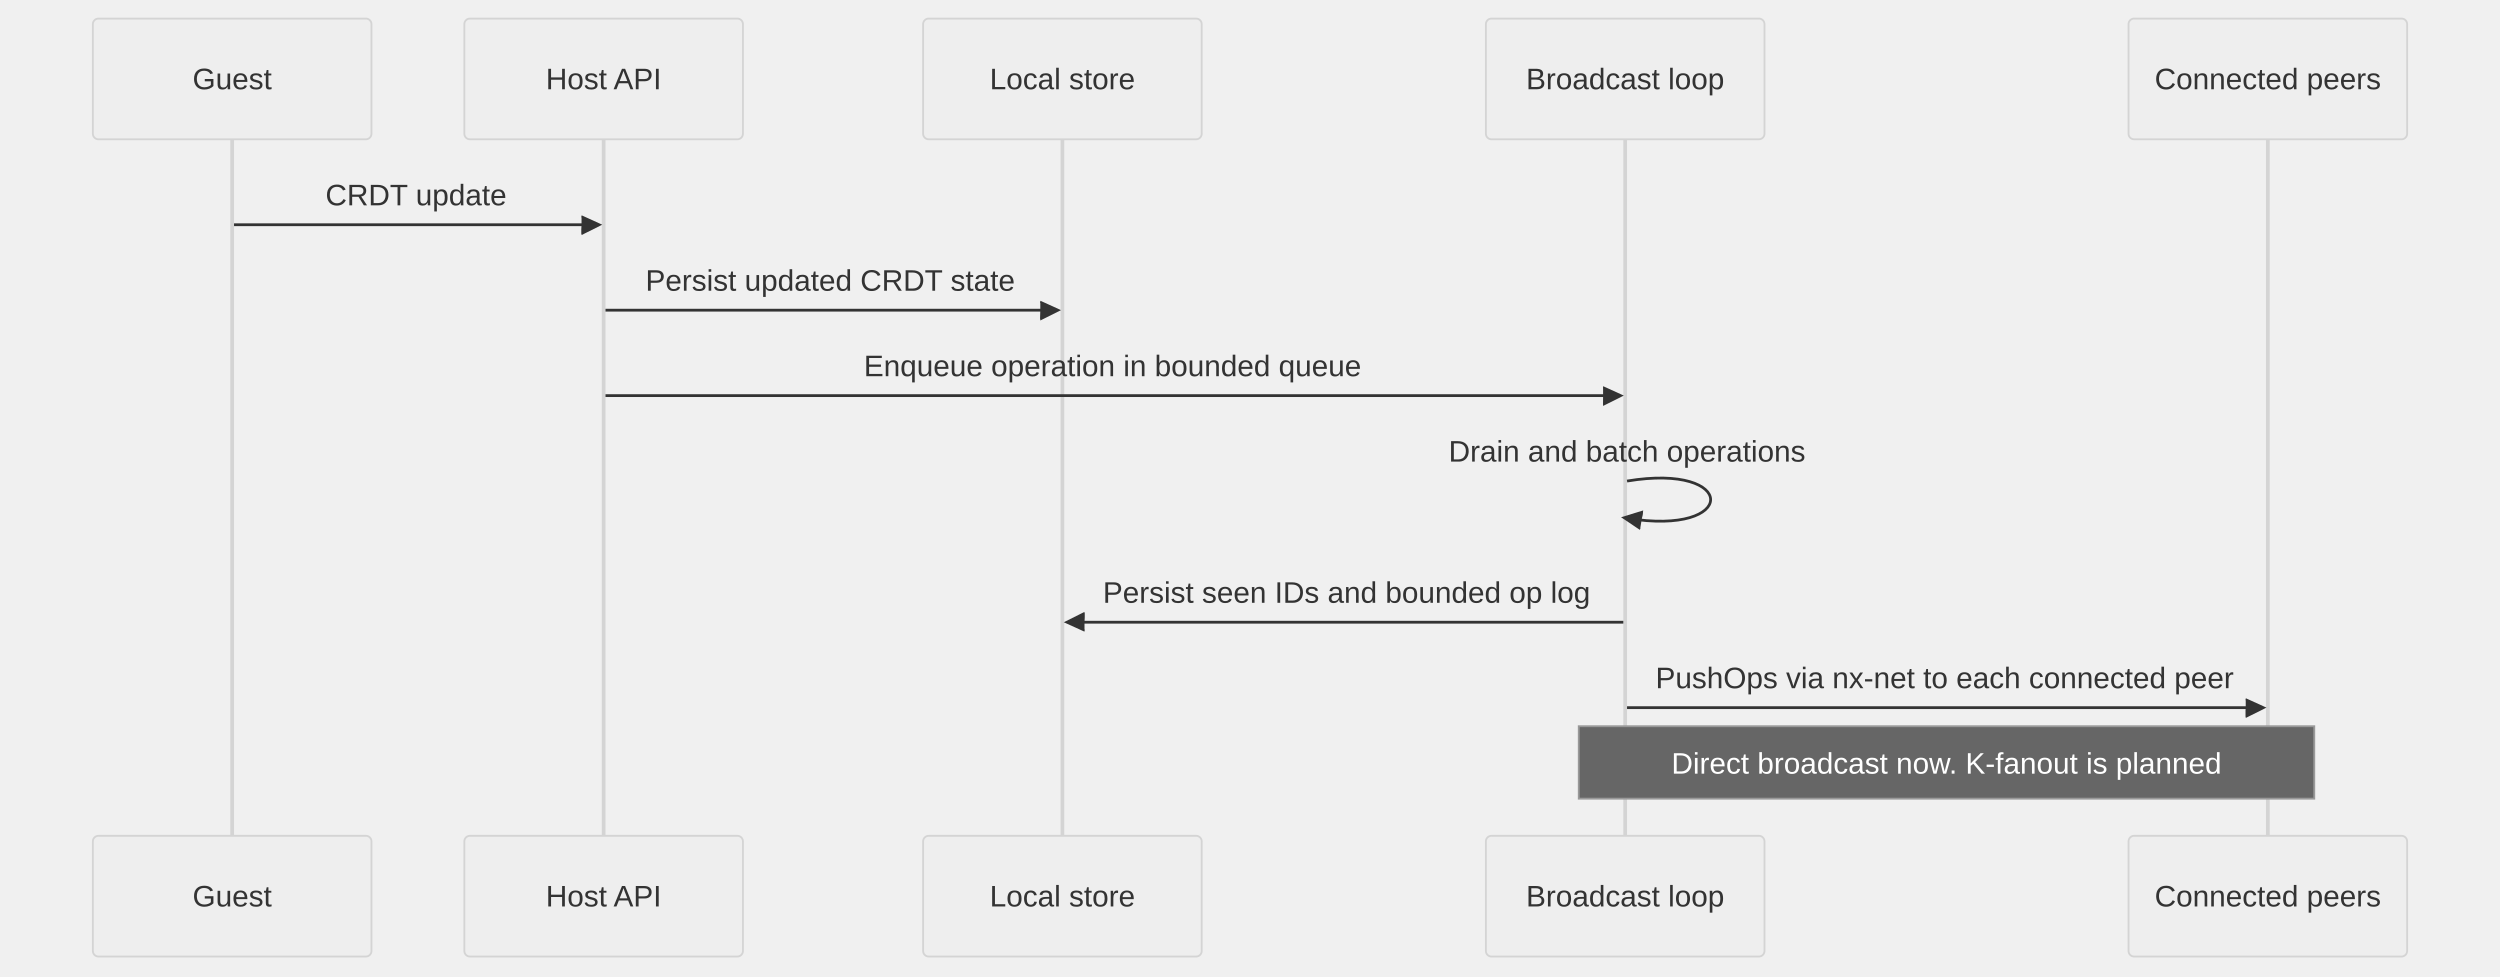
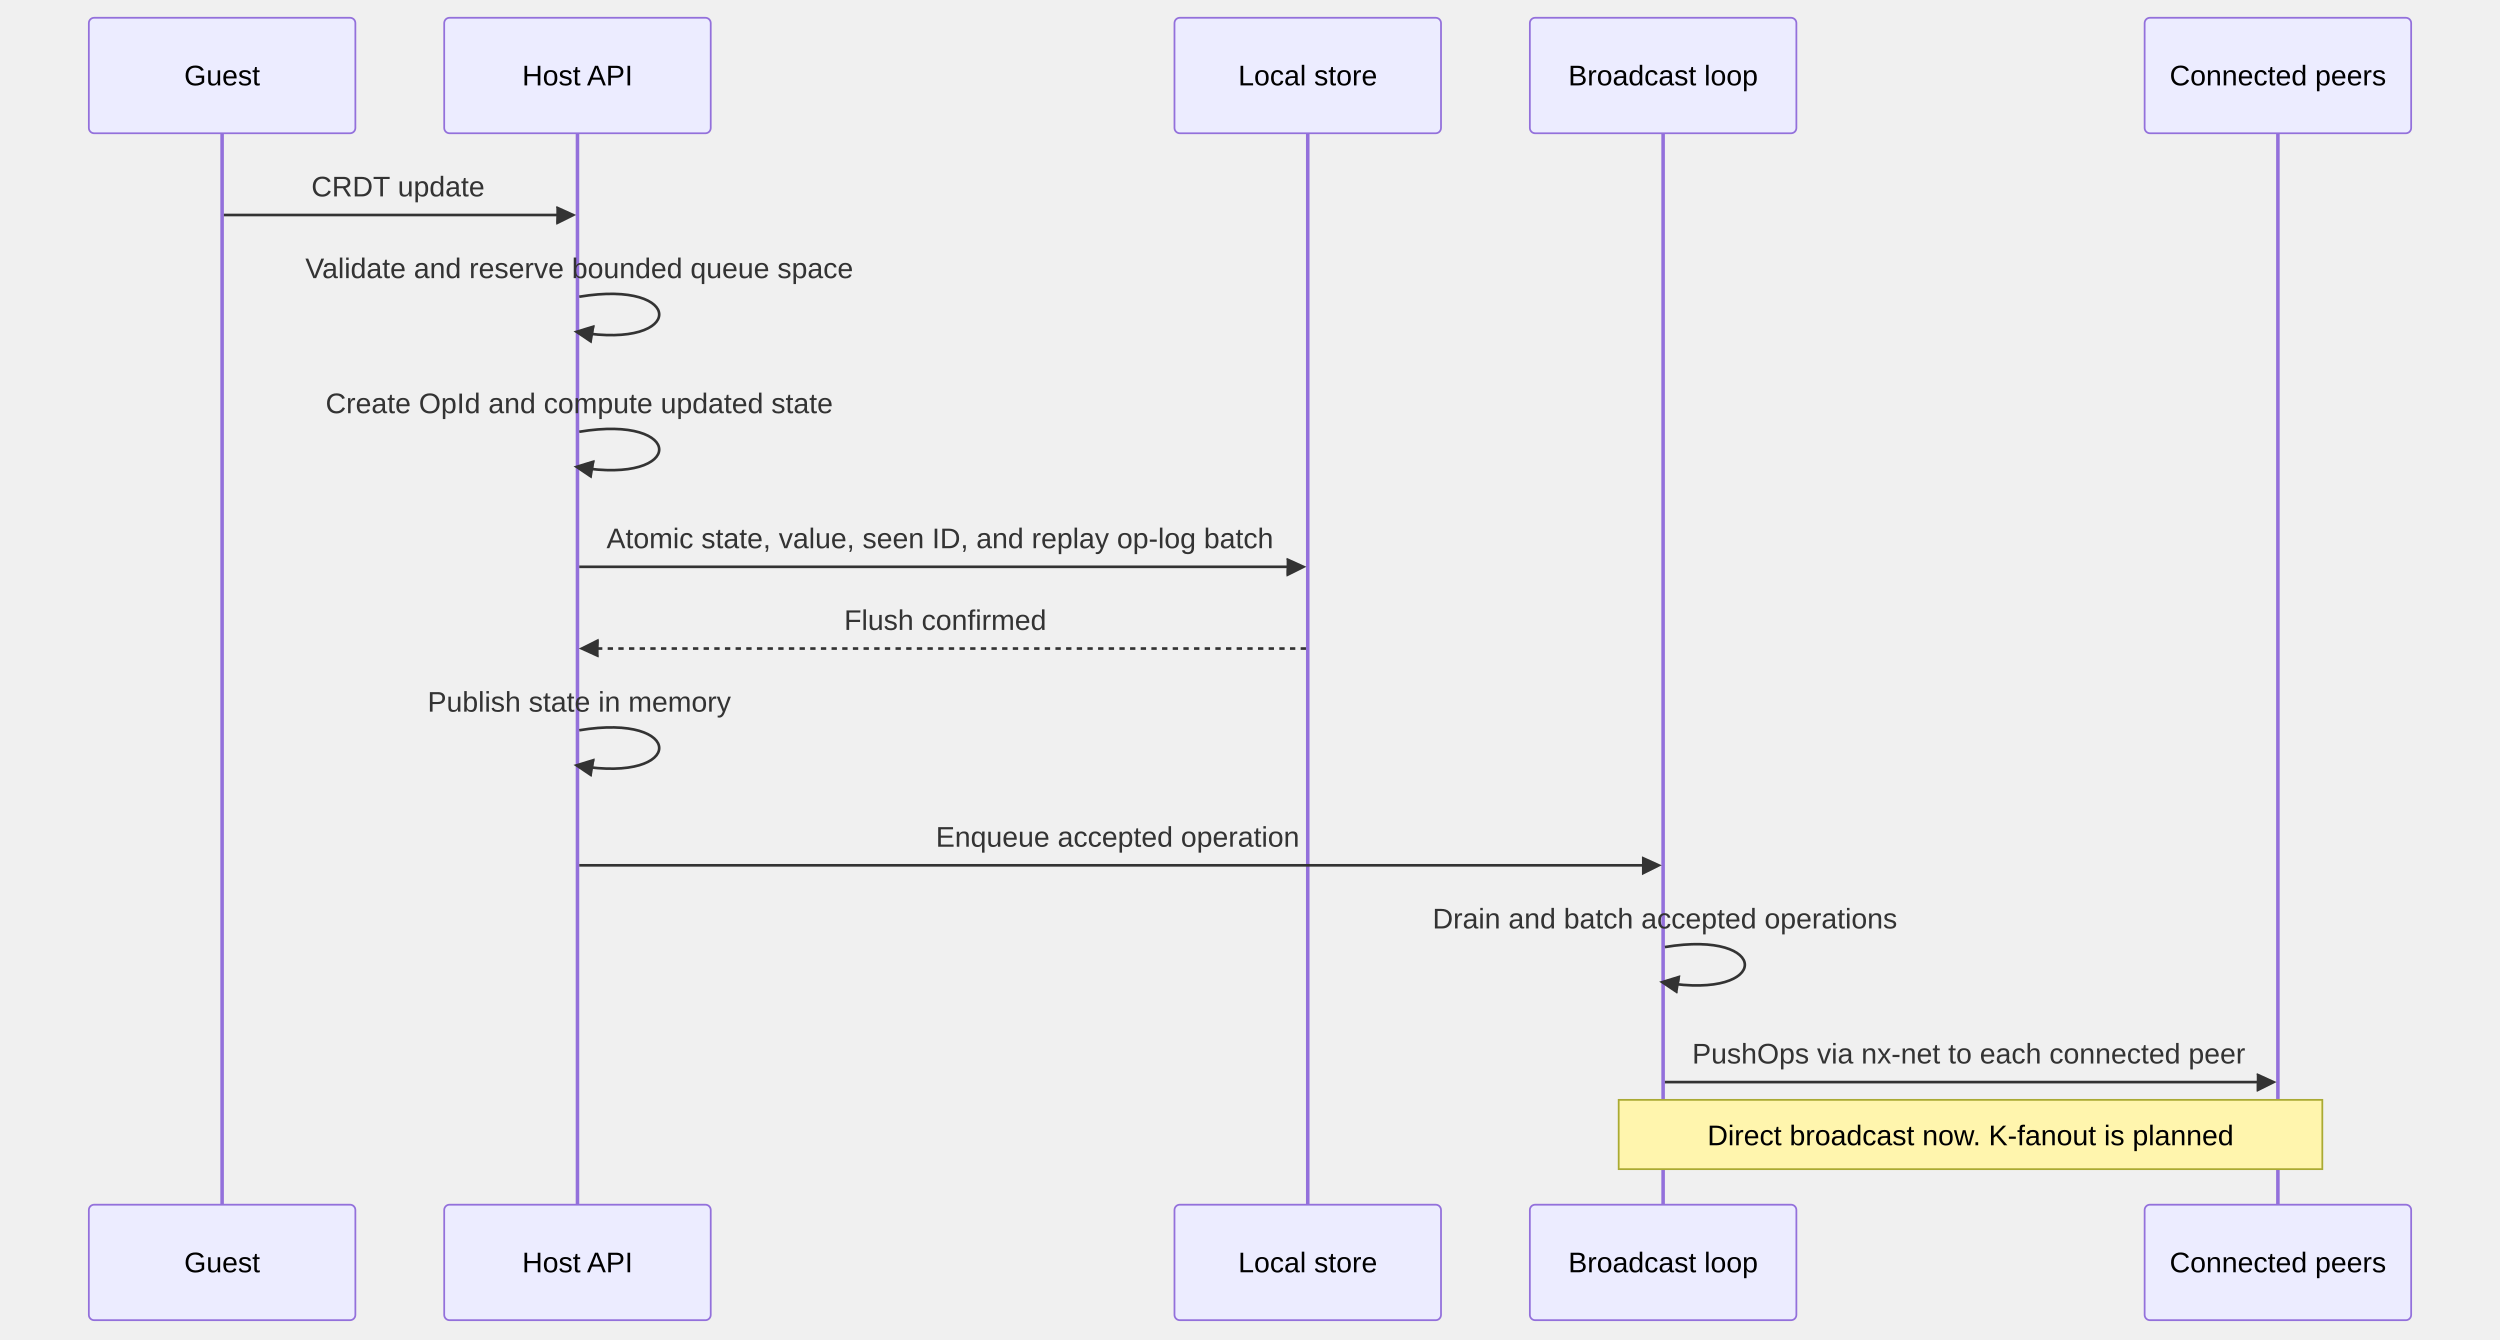
- <svg xmlns="http://www.w3.org/2000/svg" id="my-svg" width="100%" style="max-width: 1346px; background-color: white;" viewBox="-50 -10 1346 526" role="graphics-document document" aria-roledescription="sequence">
+ <svg xmlns="http://www.w3.org/2000/svg" id="my-svg" width="100%" style="max-width: 1407px; background-color: white;" viewBox="-50 -10 1407 754" role="graphics-document document" aria-roledescription="sequence">
  <g>
-     <rect x="1096" y="440" fill="#eaeaea" stroke="#666" width="150" height="65" name="Peers" rx="3" ry="3" class="actor actor-bottom" />
-     <text x="1171" y="472.5" dominant-baseline="central" alignment-baseline="central" class="actor actor-box" style="text-anchor: middle; font-size: 16px; font-weight: 400;">
-       <tspan x="1171" dy="0">Connected peers</tspan>
+     <rect x="1157" y="668" fill="#eaeaea" stroke="#666" width="150" height="65" name="Peers" rx="3" ry="3" class="actor actor-bottom" />
+     <text x="1232" y="700.5" dominant-baseline="central" alignment-baseline="central" class="actor actor-box" style="text-anchor: middle; font-size: 16px; font-weight: 400;">
+       <tspan x="1232" dy="0">Connected peers</tspan>
    </text>
  </g>
  <g>
-     <rect x="750" y="440" fill="#eaeaea" stroke="#666" width="150" height="65" name="Broadcast" rx="3" ry="3" class="actor actor-bottom" />
-     <text x="825" y="472.5" dominant-baseline="central" alignment-baseline="central" class="actor actor-box" style="text-anchor: middle; font-size: 16px; font-weight: 400;">
-       <tspan x="825" dy="0">Broadcast loop</tspan>
+     <rect x="811" y="668" fill="#eaeaea" stroke="#666" width="150" height="65" name="Broadcast" rx="3" ry="3" class="actor actor-bottom" />
+     <text x="886" y="700.5" dominant-baseline="central" alignment-baseline="central" class="actor actor-box" style="text-anchor: middle; font-size: 16px; font-weight: 400;">
+       <tspan x="886" dy="0">Broadcast loop</tspan>
    </text>
  </g>
  <g>
-     <rect x="447" y="440" fill="#eaeaea" stroke="#666" width="150" height="65" name="Store" rx="3" ry="3" class="actor actor-bottom" />
-     <text x="522" y="472.5" dominant-baseline="central" alignment-baseline="central" class="actor actor-box" style="text-anchor: middle; font-size: 16px; font-weight: 400;">
-       <tspan x="522" dy="0">Local store</tspan>
+     <rect x="611" y="668" fill="#eaeaea" stroke="#666" width="150" height="65" name="Store" rx="3" ry="3" class="actor actor-bottom" />
+     <text x="686" y="700.5" dominant-baseline="central" alignment-baseline="central" class="actor actor-box" style="text-anchor: middle; font-size: 16px; font-weight: 400;">
+       <tspan x="686" dy="0">Local store</tspan>
    </text>
  </g>
  <g>
-     <rect x="200" y="440" fill="#eaeaea" stroke="#666" width="150" height="65" name="Host" rx="3" ry="3" class="actor actor-bottom" />
-     <text x="275" y="472.5" dominant-baseline="central" alignment-baseline="central" class="actor actor-box" style="text-anchor: middle; font-size: 16px; font-weight: 400;">
+     <rect x="200" y="668" fill="#eaeaea" stroke="#666" width="150" height="65" name="Host" rx="3" ry="3" class="actor actor-bottom" />
+     <text x="275" y="700.5" dominant-baseline="central" alignment-baseline="central" class="actor actor-box" style="text-anchor: middle; font-size: 16px; font-weight: 400;">
      <tspan x="275" dy="0">Host API</tspan>
    </text>
  </g>
  <g>
-     <rect x="0" y="440" fill="#eaeaea" stroke="#666" width="150" height="65" name="Guest" rx="3" ry="3" class="actor actor-bottom" />
-     <text x="75" y="472.5" dominant-baseline="central" alignment-baseline="central" class="actor actor-box" style="text-anchor: middle; font-size: 16px; font-weight: 400;">
+     <rect x="0" y="668" fill="#eaeaea" stroke="#666" width="150" height="65" name="Guest" rx="3" ry="3" class="actor actor-bottom" />
+     <text x="75" y="700.5" dominant-baseline="central" alignment-baseline="central" class="actor actor-box" style="text-anchor: middle; font-size: 16px; font-weight: 400;">
      <tspan x="75" dy="0">Guest</tspan>
    </text>
  </g>
  <g>
-     <line id="actor4" x1="1171" y1="65" x2="1171" y2="440" class="actor-line 200" stroke-width="0.5px" stroke="#999" name="Peers" data-et="life-line" data-id="Peers" />
+     <line id="actor4" x1="1232" y1="65" x2="1232" y2="668" class="actor-line 200" stroke-width="0.5px" stroke="#999" name="Peers" data-et="life-line" data-id="Peers" />
    <g id="root-4" data-et="participant" data-type="participant" data-id="Peers">
-       <rect x="1096" y="0" fill="#eaeaea" stroke="#666" width="150" height="65" name="Peers" rx="3" ry="3" class="actor actor-top" />
-       <text x="1171" y="32.5" dominant-baseline="central" alignment-baseline="central" class="actor actor-box" style="text-anchor: middle; font-size: 16px; font-weight: 400;">
-         <tspan x="1171" dy="0">Connected peers</tspan>
+       <rect x="1157" y="0" fill="#eaeaea" stroke="#666" width="150" height="65" name="Peers" rx="3" ry="3" class="actor actor-top" />
+       <text x="1232" y="32.5" dominant-baseline="central" alignment-baseline="central" class="actor actor-box" style="text-anchor: middle; font-size: 16px; font-weight: 400;">
+         <tspan x="1232" dy="0">Connected peers</tspan>
      </text>
    </g>
  </g>
  <g>
-     <line id="actor3" x1="825" y1="65" x2="825" y2="440" class="actor-line 200" stroke-width="0.5px" stroke="#999" name="Broadcast" data-et="life-line" data-id="Broadcast" />
+     <line id="actor3" x1="886" y1="65" x2="886" y2="668" class="actor-line 200" stroke-width="0.5px" stroke="#999" name="Broadcast" data-et="life-line" data-id="Broadcast" />
    <g id="root-3" data-et="participant" data-type="participant" data-id="Broadcast">
-       <rect x="750" y="0" fill="#eaeaea" stroke="#666" width="150" height="65" name="Broadcast" rx="3" ry="3" class="actor actor-top" />
-       <text x="825" y="32.5" dominant-baseline="central" alignment-baseline="central" class="actor actor-box" style="text-anchor: middle; font-size: 16px; font-weight: 400;">
-         <tspan x="825" dy="0">Broadcast loop</tspan>
+       <rect x="811" y="0" fill="#eaeaea" stroke="#666" width="150" height="65" name="Broadcast" rx="3" ry="3" class="actor actor-top" />
+       <text x="886" y="32.5" dominant-baseline="central" alignment-baseline="central" class="actor actor-box" style="text-anchor: middle; font-size: 16px; font-weight: 400;">
+         <tspan x="886" dy="0">Broadcast loop</tspan>
      </text>
    </g>
  </g>
  <g>
-     <line id="actor2" x1="522" y1="65" x2="522" y2="440" class="actor-line 200" stroke-width="0.5px" stroke="#999" name="Store" data-et="life-line" data-id="Store" />
+     <line id="actor2" x1="686" y1="65" x2="686" y2="668" class="actor-line 200" stroke-width="0.5px" stroke="#999" name="Store" data-et="life-line" data-id="Store" />
    <g id="root-2" data-et="participant" data-type="participant" data-id="Store">
-       <rect x="447" y="0" fill="#eaeaea" stroke="#666" width="150" height="65" name="Store" rx="3" ry="3" class="actor actor-top" />
-       <text x="522" y="32.5" dominant-baseline="central" alignment-baseline="central" class="actor actor-box" style="text-anchor: middle; font-size: 16px; font-weight: 400;">
-         <tspan x="522" dy="0">Local store</tspan>
+       <rect x="611" y="0" fill="#eaeaea" stroke="#666" width="150" height="65" name="Store" rx="3" ry="3" class="actor actor-top" />
+       <text x="686" y="32.5" dominant-baseline="central" alignment-baseline="central" class="actor actor-box" style="text-anchor: middle; font-size: 16px; font-weight: 400;">
+         <tspan x="686" dy="0">Local store</tspan>
      </text>
    </g>
  </g>
  <g>
-     <line id="actor1" x1="275" y1="65" x2="275" y2="440" class="actor-line 200" stroke-width="0.5px" stroke="#999" name="Host" data-et="life-line" data-id="Host" />
+     <line id="actor1" x1="275" y1="65" x2="275" y2="668" class="actor-line 200" stroke-width="0.5px" stroke="#999" name="Host" data-et="life-line" data-id="Host" />
    <g id="root-1" data-et="participant" data-type="participant" data-id="Host">
      <rect x="200" y="0" fill="#eaeaea" stroke="#666" width="150" height="65" name="Host" rx="3" ry="3" class="actor actor-top" />
      <text x="275" y="32.5" dominant-baseline="central" alignment-baseline="central" class="actor actor-box" style="text-anchor: middle; font-size: 16px; font-weight: 400;">
        <tspan x="275" dy="0">Host API</tspan>
      </text>
    </g>
  </g>
  <g>
-     <line id="actor0" x1="75" y1="65" x2="75" y2="440" class="actor-line 200" stroke-width="0.5px" stroke="#999" name="Guest" data-et="life-line" data-id="Guest" />
+     <line id="actor0" x1="75" y1="65" x2="75" y2="668" class="actor-line 200" stroke-width="0.5px" stroke="#999" name="Guest" data-et="life-line" data-id="Guest" />
    <g id="root-0" data-et="participant" data-type="participant" data-id="Guest">
      <rect x="0" y="0" fill="#eaeaea" stroke="#666" width="150" height="65" name="Guest" rx="3" ry="3" class="actor actor-top" />
      <text x="75" y="32.5" dominant-baseline="central" alignment-baseline="central" class="actor actor-box" style="text-anchor: middle; font-size: 16px; font-weight: 400;">
        <tspan x="75" dy="0">Guest</tspan>
      </text>
    </g>
  </g>
-   <style>#my-svg{font-family:"trebuchet ms",verdana,arial,sans-serif;font-size:16px;fill:#000000;}@keyframes edge-animation-frame{from{stroke-dashoffset:0;}}@keyframes dash{to{stroke-dashoffset:0;}}#my-svg .edge-animation-slow{stroke-dasharray:9,5!important;stroke-dashoffset:900;animation:dash 50s linear infinite;stroke-linecap:round;}#my-svg .edge-animation-fast{stroke-dasharray:9,5!important;stroke-dashoffset:900;animation:dash 20s linear infinite;stroke-linecap:round;}#my-svg .error-icon{fill:#552222;}#my-svg .error-text{fill:#552222;stroke:#552222;}#my-svg .edge-thickness-normal{stroke-width:1px;}#my-svg .edge-thickness-thick{stroke-width:3.5px;}#my-svg .edge-pattern-solid{stroke-dasharray:0;}#my-svg .edge-thickness-invisible{stroke-width:0;fill:none;}#my-svg .edge-pattern-dashed{stroke-dasharray:3;}#my-svg .edge-pattern-dotted{stroke-dasharray:2;}#my-svg .marker{fill:#666;stroke:#666;}#my-svg .marker.cross{stroke:#666;}#my-svg svg{font-family:"trebuchet ms",verdana,arial,sans-serif;font-size:16px;}#my-svg p{margin:0;}#my-svg .actor{stroke:hsl(0, 0%, 83%);fill:#eee;stroke-width:1;}#my-svg rect.actor.outer-path[data-look="neo"]{filter:drop-shadow( 1px 2px 2px rgba(185,185,185,1));}#my-svg rect.note[data-look="neo"]{stroke:#999;fill:#666;filter:drop-shadow( 1px 2px 2px rgba(185,185,185,1));}#my-svg text.actor&gt;tspan{fill:#333;stroke:none;}#my-svg .actor-line{stroke:hsl(0, 0%, 83%);}#my-svg .innerArc{stroke-width:1.5;stroke-dasharray:none;}#my-svg .messageLine0{stroke-width:1.5;stroke-dasharray:none;stroke:#333;}#my-svg .messageLine1{stroke-width:1.5;stroke-dasharray:2,2;stroke:#333;}#my-svg [id$="-arrowhead"] path{fill:#333;stroke:#333;}#my-svg .sequenceNumber{fill:white;}#my-svg [id$="-sequencenumber"]{fill:#333;}#my-svg [id$="-crosshead"] path{fill:#333;stroke:#333;}#my-svg .messageText{fill:#333;stroke:none;}#my-svg .labelBox{stroke:hsl(0, 0%, 83%);fill:#eee;filter:none;}#my-svg .labelText,#my-svg .labelText&gt;tspan{fill:#333;stroke:none;}#my-svg .loopText,#my-svg .loopText&gt;tspan{fill:#333;stroke:none;}#my-svg .sectionTitle,#my-svg .sectionTitle&gt;tspan{fill:#333;stroke:none;}#my-svg .loopLine{stroke-width:2px;stroke-dasharray:2,2;stroke:hsl(0, 0%, 83%);fill:hsl(0, 0%, 83%);}#my-svg .note{stroke:#999;fill:#666;}#my-svg .noteText,#my-svg .noteText&gt;tspan{fill:#fff;stroke:none;font-weight:normal;}#my-svg .activation0{fill:#f4f4f4;stroke:#666;}#my-svg .activation1{fill:#f4f4f4;stroke:#666;}#my-svg .activation2{fill:#f4f4f4;stroke:#666;}#my-svg .actorPopupMenu{position:absolute;}#my-svg .actorPopupMenuPanel{position:absolute;fill:#eee;box-shadow:0px 8px 16px 0px rgba(0,0,0,0.2);filter:drop-shadow(3px 5px 2px rgb(0 0 0 / 0.4));}#my-svg .actor-man circle,#my-svg line{fill:#eee;stroke-width:2px;}#my-svg g rect.rect{filter:drop-shadow( 1px 2px 2px rgba(185,185,185,1));stroke:#999;}#my-svg .node .neo-node{stroke:#999;}#my-svg [data-look="neo"].node rect,#my-svg [data-look="neo"].cluster rect,#my-svg [data-look="neo"].node polygon{stroke:url(#my-svg-gradient);filter:drop-shadow( 1px 2px 2px rgba(185,185,185,1));}#my-svg [data-look="neo"].swimlane.cluster rect{filter:none;}#my-svg [data-look="neo"].node path{stroke:url(#my-svg-gradient);stroke-width:1px;}#my-svg [data-look="neo"].node .outer-path{filter:drop-shadow( 1px 2px 2px rgba(185,185,185,1));}#my-svg [data-look="neo"].node .neo-line path{stroke:#999;filter:none;}#my-svg [data-look="neo"].node circle{stroke:url(#my-svg-gradient);filter:drop-shadow( 1px 2px 2px rgba(185,185,185,1));}#my-svg [data-look="neo"].node circle .state-start{fill:#000000;}#my-svg [data-look="neo"].icon-shape .icon{fill:url(#my-svg-gradient);filter:drop-shadow( 1px 2px 2px rgba(185,185,185,1));}#my-svg [data-look="neo"].icon-shape .icon-neo path{stroke:url(#my-svg-gradient);filter:drop-shadow( 1px 2px 2px rgba(185,185,185,1));}#my-svg :root{--mermaid-font-family:"trebuchet ms",verdana,arial,sans-serif;}</style>
+   <style>#my-svg{font-family:"trebuchet ms",verdana,arial,sans-serif;font-size:16px;fill:#333;}@keyframes edge-animation-frame{from{stroke-dashoffset:0;}}@keyframes dash{to{stroke-dashoffset:0;}}#my-svg .edge-animation-slow{stroke-dasharray:9,5!important;stroke-dashoffset:900;animation:dash 50s linear infinite;stroke-linecap:round;}#my-svg .edge-animation-fast{stroke-dasharray:9,5!important;stroke-dashoffset:900;animation:dash 20s linear infinite;stroke-linecap:round;}#my-svg .error-icon{fill:#552222;}#my-svg .error-text{fill:#552222;stroke:#552222;}#my-svg .edge-thickness-normal{stroke-width:1px;}#my-svg .edge-thickness-thick{stroke-width:3.5px;}#my-svg .edge-pattern-solid{stroke-dasharray:0;}#my-svg .edge-thickness-invisible{stroke-width:0;fill:none;}#my-svg .edge-pattern-dashed{stroke-dasharray:3;}#my-svg .edge-pattern-dotted{stroke-dasharray:2;}#my-svg .marker{fill:#333333;stroke:#333333;}#my-svg .marker.cross{stroke:#333333;}#my-svg svg{font-family:"trebuchet ms",verdana,arial,sans-serif;font-size:16px;}#my-svg p{margin:0;}#my-svg .actor{stroke:#9370DB;fill:#ECECFF;stroke-width:1;}#my-svg rect.actor.outer-path[data-look="neo"]{filter:drop-shadow(1px 2px 2px rgba(185, 185, 185, 1));}#my-svg rect.note[data-look="neo"]{stroke:#aaaa33;fill:#fff5ad;filter:drop-shadow(1px 2px 2px rgba(185, 185, 185, 1));}#my-svg text.actor&gt;tspan{fill:black;stroke:none;}#my-svg .actor-line{stroke:#9370DB;}#my-svg .innerArc{stroke-width:1.5;stroke-dasharray:none;}#my-svg .messageLine0{stroke-width:1.5;stroke-dasharray:none;stroke:#333;}#my-svg .messageLine1{stroke-width:1.5;stroke-dasharray:2,2;stroke:#333;}#my-svg [id$="-arrowhead"] path{fill:#333;stroke:#333;}#my-svg .sequenceNumber{fill:white;}#my-svg [id$="-sequencenumber"]{fill:#333;}#my-svg [id$="-crosshead"] path{fill:#333;stroke:#333;}#my-svg .messageText{fill:#333;stroke:none;}#my-svg .labelBox{stroke:#9370DB;fill:#ECECFF;filter:none;}#my-svg .labelText,#my-svg .labelText&gt;tspan{fill:black;stroke:none;}#my-svg .loopText,#my-svg .loopText&gt;tspan{fill:black;stroke:none;}#my-svg .sectionTitle,#my-svg .sectionTitle&gt;tspan{fill:black;stroke:none;}#my-svg .loopLine{stroke-width:2px;stroke-dasharray:2,2;stroke:#9370DB;fill:#9370DB;}#my-svg .note{stroke:#aaaa33;fill:#fff5ad;}#my-svg .noteText,#my-svg .noteText&gt;tspan{fill:black;stroke:none;font-weight:normal;}#my-svg .activation0{fill:#f4f4f4;stroke:#666;}#my-svg .activation1{fill:#f4f4f4;stroke:#666;}#my-svg .activation2{fill:#f4f4f4;stroke:#666;}#my-svg .actorPopupMenu{position:absolute;}#my-svg .actorPopupMenuPanel{position:absolute;fill:#ECECFF;box-shadow:0px 8px 16px 0px rgba(0,0,0,0.2);filter:drop-shadow(3px 5px 2px rgb(0 0 0 / 0.4));}#my-svg .actor-man circle,#my-svg line{fill:#ECECFF;stroke-width:2px;}#my-svg g rect.rect{filter:drop-shadow(1px 2px 2px rgba(185, 185, 185, 1));stroke:#9370DB;}#my-svg .node .neo-node{stroke:#9370DB;}#my-svg [data-look="neo"].node rect,#my-svg [data-look="neo"].cluster rect,#my-svg [data-look="neo"].node polygon{stroke:#9370DB;filter:drop-shadow(1px 2px 2px rgba(185, 185, 185, 1));}#my-svg [data-look="neo"].swimlane.cluster rect{filter:none;}#my-svg [data-look="neo"].node path{stroke:#9370DB;stroke-width:1px;}#my-svg [data-look="neo"].node .outer-path{filter:drop-shadow(1px 2px 2px rgba(185, 185, 185, 1));}#my-svg [data-look="neo"].node .neo-line path{stroke:#9370DB;filter:none;}#my-svg [data-look="neo"].node circle{stroke:#9370DB;filter:drop-shadow(1px 2px 2px rgba(185, 185, 185, 1));}#my-svg [data-look="neo"].node circle .state-start{fill:#000000;}#my-svg [data-look="neo"].icon-shape .icon{fill:#9370DB;filter:drop-shadow(1px 2px 2px rgba(185, 185, 185, 1));}#my-svg [data-look="neo"].icon-shape .icon-neo path{stroke:#9370DB;filter:drop-shadow(1px 2px 2px rgba(185, 185, 185, 1));}#my-svg :root{--mermaid-font-family:"trebuchet ms",verdana,arial,sans-serif;}</style>
  <g />
  <defs>
    <symbol id="my-svg-computer" width="24" height="24">
      <path transform="scale(.5)" d="M2 2v13h20v-13h-20zm18 11h-16v-9h16v9zm-10.228 6l.466-1h3.524l.467 1h-4.457zm14.228 3h-24l2-6h2.104l-1.33 4h18.45l-1.297-4h2.073l2 6zm-5-10h-14v-7h14v7z" />
    </symbol>
  </defs>
  <defs>
    <symbol id="my-svg-database" fill-rule="evenodd" clip-rule="evenodd">
      <path transform="scale(.5)" d="M12.258.001l.256.004.255.005.253.008.251.01.249.012.247.015.246.016.242.019.241.02.239.023.236.024.233.027.231.028.229.031.225.032.223.034.22.036.217.038.214.04.211.041.208.043.205.045.201.046.198.048.194.05.191.051.187.053.183.054.18.056.175.057.172.059.168.06.163.061.16.063.155.064.15.066.074.033.073.033.071.034.07.034.069.035.068.035.067.035.066.035.064.036.064.036.062.036.06.036.06.037.058.037.058.037.055.038.055.038.053.038.052.038.051.039.05.039.048.039.047.039.045.04.044.04.043.04.041.04.04.041.039.041.037.041.036.041.034.041.033.042.032.042.03.042.029.042.027.042.026.043.024.043.023.043.021.043.02.043.018.044.017.043.015.044.013.044.012.044.011.045.009.044.007.045.006.045.004.045.002.045.001.045v17l-.001.045-.002.045-.004.045-.006.045-.007.045-.009.044-.011.045-.012.044-.013.044-.015.044-.017.043-.018.044-.02.043-.021.043-.023.043-.024.043-.026.043-.027.042-.029.042-.03.042-.032.042-.033.042-.034.041-.036.041-.037.041-.039.041-.04.041-.041.04-.043.04-.044.04-.045.04-.047.039-.048.039-.05.039-.051.039-.052.038-.053.038-.055.038-.055.038-.058.037-.058.037-.06.037-.06.036-.062.036-.064.036-.064.036-.066.035-.067.035-.068.035-.069.035-.07.034-.071.034-.073.033-.074.033-.15.066-.155.064-.16.063-.163.061-.168.06-.172.059-.175.057-.18.056-.183.054-.187.053-.191.051-.194.05-.198.048-.201.046-.205.045-.208.043-.211.041-.214.04-.217.038-.22.036-.223.034-.225.032-.229.031-.231.028-.233.027-.236.024-.239.023-.241.02-.242.019-.246.016-.247.015-.249.012-.251.01-.253.008-.255.005-.256.004-.258.001-.258-.001-.256-.004-.255-.005-.253-.008-.251-.01-.249-.012-.247-.015-.245-.016-.243-.019-.241-.02-.238-.023-.236-.024-.234-.027-.231-.028-.228-.031-.226-.032-.223-.034-.22-.036-.217-.038-.214-.04-.211-.041-.208-.043-.204-.045-.201-.046-.198-.048-.195-.05-.19-.051-.187-.053-.184-.054-.179-.056-.176-.057-.172-.059-.167-.06-.164-.061-.159-.063-.155-.064-.151-.066-.074-.033-.072-.033-.072-.034-.07-.034-.069-.035-.068-.035-.067-.035-.066-.035-.064-.036-.063-.036-.062-.036-.061-.036-.06-.037-.058-.037-.057-.037-.056-.038-.055-.038-.053-.038-.052-.038-.051-.039-.049-.039-.049-.039-.046-.039-.046-.04-.044-.04-.043-.04-.041-.04-.04-.041-.039-.041-.037-.041-.036-.041-.034-.041-.033-.042-.032-.042-.03-.042-.029-.042-.027-.042-.026-.043-.024-.043-.023-.043-.021-.043-.02-.043-.018-.044-.017-.043-.015-.044-.013-.044-.012-.044-.011-.045-.009-.044-.007-.045-.006-.045-.004-.045-.002-.045-.001-.045v-17l.001-.045.002-.045.004-.045.006-.045.007-.045.009-.044.011-.045.012-.044.013-.044.015-.044.017-.043.018-.044.02-.043.021-.043.023-.043.024-.043.026-.043.027-.042.029-.042.03-.042.032-.042.033-.042.034-.041.036-.041.037-.041.039-.041.04-.041.041-.04.043-.04.044-.04.046-.04.046-.039.049-.039.049-.039.051-.039.052-.038.053-.038.055-.038.056-.038.057-.037.058-.037.06-.037.061-.036.062-.036.063-.036.064-.036.066-.035.067-.035.068-.035.069-.035.07-.034.072-.034.072-.033.074-.033.151-.066.155-.064.159-.063.164-.061.167-.06.172-.059.176-.057.179-.056.184-.054.187-.053.19-.051.195-.05.198-.048.201-.046.204-.045.208-.043.211-.041.214-.04.217-.038.22-.036.223-.034.226-.032.228-.031.231-.028.234-.027.236-.024.238-.023.241-.02.243-.019.245-.016.247-.015.249-.012.251-.01.253-.008.255-.005.256-.004.258-.001.258.001zm-9.258 20.499v.01l.001.021.003.021.004.022.005.021.006.022.007.022.009.023.01.022.011.023.012.023.013.023.015.023.016.024.017.023.018.024.019.024.021.024.022.025.023.024.024.025.052.049.056.05.061.051.066.051.07.051.075.051.079.052.084.052.088.052.092.052.097.052.102.051.105.052.11.052.114.051.119.051.123.051.127.05.131.05.135.05.139.048.144.049.147.047.152.047.155.047.16.045.163.045.167.043.171.043.176.041.178.041.183.039.187.039.19.037.194.035.197.035.202.033.204.031.209.03.212.029.216.027.219.025.222.024.226.021.23.02.233.018.236.016.24.015.243.012.246.01.249.008.253.005.256.004.259.001.26-.001.257-.004.254-.005.25-.008.247-.011.244-.012.241-.014.237-.016.233-.018.231-.021.226-.021.224-.024.22-.026.216-.027.212-.028.21-.031.205-.031.202-.034.198-.034.194-.036.191-.037.187-.039.183-.04.179-.04.175-.042.172-.043.168-.044.163-.045.16-.046.155-.046.152-.047.148-.048.143-.049.139-.049.136-.05.131-.05.126-.05.123-.051.118-.052.114-.051.11-.052.106-.052.101-.052.096-.052.092-.052.088-.053.083-.051.079-.052.074-.052.07-.051.065-.051.06-.051.056-.05.051-.05.023-.024.023-.025.021-.024.02-.024.019-.024.018-.024.017-.024.015-.023.014-.024.013-.023.012-.023.01-.023.01-.022.008-.022.006-.022.006-.022.004-.022.004-.021.001-.021.001-.021v-4.127l-.077.055-.08.053-.083.054-.085.053-.087.052-.09.052-.093.051-.095.05-.097.05-.1.049-.102.049-.105.048-.106.047-.109.047-.111.046-.114.045-.115.045-.118.044-.12.043-.122.042-.124.042-.126.041-.128.04-.13.04-.132.038-.134.038-.135.037-.138.037-.139.035-.142.035-.143.034-.144.033-.147.032-.148.031-.15.03-.151.03-.153.029-.154.027-.156.027-.158.026-.159.025-.161.024-.162.023-.163.022-.165.021-.166.02-.167.019-.169.018-.169.017-.171.016-.173.015-.173.014-.175.013-.175.012-.177.011-.178.01-.179.008-.179.008-.181.006-.182.005-.182.004-.184.003-.184.002h-.37l-.184-.002-.184-.003-.182-.004-.182-.005-.181-.006-.179-.008-.179-.008-.178-.01-.176-.011-.176-.012-.175-.013-.173-.014-.172-.015-.171-.016-.17-.017-.169-.018-.167-.019-.166-.02-.165-.021-.163-.022-.162-.023-.161-.024-.159-.025-.157-.026-.156-.027-.155-.027-.153-.029-.151-.03-.15-.03-.148-.031-.146-.032-.145-.033-.143-.034-.141-.035-.14-.035-.137-.037-.136-.037-.134-.038-.132-.038-.13-.04-.128-.04-.126-.041-.124-.042-.122-.042-.12-.044-.117-.043-.116-.045-.113-.045-.112-.046-.109-.047-.106-.047-.105-.048-.102-.049-.1-.049-.097-.05-.095-.05-.093-.052-.09-.051-.087-.052-.085-.053-.083-.054-.08-.054-.077-.054v4.127zm0-5.654v.011l.001.021.003.021.004.021.005.022.006.022.007.022.009.022.01.022.011.023.012.023.013.023.015.024.016.023.017.024.018.024.019.024.021.024.022.024.023.025.024.024.052.05.056.05.061.05.066.051.07.051.075.052.079.051.084.052.088.052.092.052.097.052.102.052.105.052.11.051.114.051.119.052.123.05.127.051.131.05.135.049.139.049.144.048.147.048.152.047.155.046.16.045.163.045.167.044.171.042.176.042.178.04.183.04.187.038.19.037.194.036.197.034.202.033.204.032.209.03.212.028.216.027.219.025.222.024.226.022.23.02.233.018.236.016.24.014.243.012.246.01.249.008.253.006.256.003.259.001.26-.001.257-.003.254-.006.25-.008.247-.01.244-.012.241-.015.237-.016.233-.018.231-.02.226-.022.224-.024.22-.025.216-.027.212-.029.21-.03.205-.032.202-.033.198-.035.194-.036.191-.037.187-.039.183-.039.179-.041.175-.042.172-.043.168-.044.163-.045.16-.045.155-.047.152-.047.148-.048.143-.048.139-.05.136-.049.131-.05.126-.051.123-.051.118-.051.114-.052.11-.052.106-.052.101-.052.096-.052.092-.052.088-.052.083-.052.079-.052.074-.051.07-.052.065-.051.06-.05.056-.051.051-.049.023-.025.023-.024.021-.025.02-.024.019-.024.018-.024.017-.024.015-.023.014-.023.013-.024.012-.022.01-.023.01-.023.008-.022.006-.022.006-.022.004-.021.004-.022.001-.021.001-.021v-4.139l-.077.054-.08.054-.083.054-.085.052-.087.053-.09.051-.093.051-.095.051-.097.05-.1.049-.102.049-.105.048-.106.047-.109.047-.111.046-.114.045-.115.044-.118.044-.12.044-.122.042-.124.042-.126.041-.128.04-.13.039-.132.039-.134.038-.135.037-.138.036-.139.036-.142.035-.143.033-.144.033-.147.033-.148.031-.15.03-.151.03-.153.028-.154.028-.156.027-.158.026-.159.025-.161.024-.162.023-.163.022-.165.021-.166.02-.167.019-.169.018-.169.017-.171.016-.173.015-.173.014-.175.013-.175.012-.177.011-.178.009-.179.009-.179.007-.181.007-.182.005-.182.004-.184.003-.184.002h-.37l-.184-.002-.184-.003-.182-.004-.182-.005-.181-.007-.179-.007-.179-.009-.178-.009-.176-.011-.176-.012-.175-.013-.173-.014-.172-.015-.171-.016-.17-.017-.169-.018-.167-.019-.166-.02-.165-.021-.163-.022-.162-.023-.161-.024-.159-.025-.157-.026-.156-.027-.155-.028-.153-.028-.151-.03-.15-.03-.148-.031-.146-.033-.145-.033-.143-.033-.141-.035-.14-.036-.137-.036-.136-.037-.134-.038-.132-.039-.13-.039-.128-.04-.126-.041-.124-.042-.122-.043-.12-.043-.117-.044-.116-.044-.113-.046-.112-.046-.109-.046-.106-.047-.105-.048-.102-.049-.1-.049-.097-.05-.095-.051-.093-.051-.09-.051-.087-.053-.085-.052-.083-.054-.08-.054-.077-.054v4.139zm0-5.666v.011l.001.02.003.022.004.021.005.022.006.021.007.022.009.023.01.022.011.023.012.023.013.023.015.023.016.024.017.024.018.023.019.024.021.025.022.024.023.024.024.025.052.05.056.05.061.05.066.051.07.051.075.052.079.051.084.052.088.052.092.052.097.052.102.052.105.051.11.052.114.051.119.051.123.051.127.05.131.05.135.05.139.049.144.048.147.048.152.047.155.046.16.045.163.045.167.043.171.043.176.042.178.04.183.04.187.038.19.037.194.036.197.034.202.033.204.032.209.03.212.028.216.027.219.025.222.024.226.021.23.02.233.018.236.017.24.014.243.012.246.01.249.008.253.006.256.003.259.001.26-.001.257-.003.254-.006.25-.008.247-.01.244-.013.241-.014.237-.016.233-.018.231-.02.226-.022.224-.024.22-.025.216-.027.212-.029.21-.03.205-.032.202-.033.198-.035.194-.036.191-.037.187-.039.183-.039.179-.041.175-.042.172-.043.168-.044.163-.045.16-.045.155-.047.152-.047.148-.048.143-.049.139-.049.136-.049.131-.051.126-.05.123-.051.118-.052.114-.051.11-.052.106-.052.101-.052.096-.052.092-.052.088-.052.083-.052.079-.052.074-.052.07-.051.065-.051.06-.051.056-.05.051-.049.023-.025.023-.025.021-.024.02-.024.019-.024.018-.024.017-.024.015-.023.014-.024.013-.023.012-.023.01-.022.01-.023.008-.022.006-.022.006-.022.004-.022.004-.021.001-.021.001-.021v-4.153l-.077.054-.08.054-.083.053-.085.053-.087.053-.09.051-.093.051-.095.051-.097.05-.1.049-.102.048-.105.048-.106.048-.109.046-.111.046-.114.046-.115.044-.118.044-.12.043-.122.043-.124.042-.126.041-.128.04-.13.039-.132.039-.134.038-.135.037-.138.036-.139.036-.142.034-.143.034-.144.033-.147.032-.148.032-.15.03-.151.03-.153.028-.154.028-.156.027-.158.026-.159.024-.161.024-.162.023-.163.023-.165.021-.166.02-.167.019-.169.018-.169.017-.171.016-.173.015-.173.014-.175.013-.175.012-.177.01-.178.01-.179.009-.179.007-.181.006-.182.006-.182.004-.184.003-.184.001-.185.001-.185-.001-.184-.001-.184-.003-.182-.004-.182-.006-.181-.006-.179-.007-.179-.009-.178-.01-.176-.01-.176-.012-.175-.013-.173-.014-.172-.015-.171-.016-.17-.017-.169-.018-.167-.019-.166-.02-.165-.021-.163-.023-.162-.023-.161-.024-.159-.024-.157-.026-.156-.027-.155-.028-.153-.028-.151-.03-.15-.03-.148-.032-.146-.032-.145-.033-.143-.034-.141-.034-.14-.036-.137-.036-.136-.037-.134-.038-.132-.039-.13-.039-.128-.041-.126-.041-.124-.041-.122-.043-.12-.043-.117-.044-.116-.044-.113-.046-.112-.046-.109-.046-.106-.048-.105-.048-.102-.048-.1-.05-.097-.049-.095-.051-.093-.051-.09-.052-.087-.052-.085-.053-.083-.053-.08-.054-.077-.054v4.153zm8.74-8.179l-.257.004-.254.005-.25.008-.247.011-.244.012-.241.014-.237.016-.233.018-.231.021-.226.022-.224.023-.22.026-.216.027-.212.028-.21.031-.205.032-.202.033-.198.034-.194.036-.191.038-.187.038-.183.04-.179.041-.175.042-.172.043-.168.043-.163.045-.16.046-.155.046-.152.048-.148.048-.143.048-.139.049-.136.05-.131.05-.126.051-.123.051-.118.051-.114.052-.11.052-.106.052-.101.052-.096.052-.092.052-.088.052-.083.052-.079.052-.074.051-.07.052-.065.051-.06.05-.056.05-.051.05-.023.025-.023.024-.021.024-.02.025-.019.024-.018.024-.017.023-.015.024-.014.023-.013.023-.012.023-.01.023-.01.022-.008.022-.006.023-.006.021-.004.022-.004.021-.001.021-.001.021.001.021.001.021.004.021.004.022.006.021.006.023.008.022.01.022.01.023.012.023.013.023.014.023.015.024.017.023.018.024.019.024.02.025.021.024.023.024.023.025.051.05.056.05.06.05.065.051.07.052.074.051.079.052.083.052.088.052.092.052.096.052.101.052.106.052.11.052.114.052.118.051.123.051.126.051.131.05.136.05.139.049.143.048.148.048.152.048.155.046.16.046.163.045.168.043.172.043.175.042.179.041.183.04.187.038.191.038.194.036.198.034.202.033.205.032.21.031.212.028.216.027.22.026.224.023.226.022.231.021.233.018.237.016.241.014.244.012.247.011.25.008.254.005.257.004.26.001.26-.001.257-.004.254-.005.25-.008.247-.011.244-.012.241-.014.237-.016.233-.018.231-.021.226-.022.224-.023.22-.026.216-.027.212-.028.21-.031.205-.032.202-.033.198-.034.194-.036.191-.038.187-.038.183-.04.179-.041.175-.042.172-.043.168-.043.163-.045.16-.046.155-.046.152-.048.148-.048.143-.048.139-.049.136-.05.131-.05.126-.051.123-.051.118-.051.114-.052.11-.052.106-.052.101-.052.096-.052.092-.052.088-.052.083-.052.079-.052.074-.051.07-.052.065-.051.06-.05.056-.05.051-.05.023-.025.023-.024.021-.024.02-.025.019-.024.018-.024.017-.023.015-.024.014-.023.013-.023.012-.023.01-.023.01-.022.008-.022.006-.023.006-.021.004-.022.004-.021.001-.021.001-.021-.001-.021-.001-.021-.004-.021-.004-.022-.006-.021-.006-.023-.008-.022-.01-.022-.01-.023-.012-.023-.013-.023-.014-.023-.015-.024-.017-.023-.018-.024-.019-.024-.02-.025-.021-.024-.023-.024-.023-.025-.051-.05-.056-.05-.06-.05-.065-.051-.07-.052-.074-.051-.079-.052-.083-.052-.088-.052-.092-.052-.096-.052-.101-.052-.106-.052-.11-.052-.114-.052-.118-.051-.123-.051-.126-.051-.131-.05-.136-.05-.139-.049-.143-.048-.148-.048-.152-.048-.155-.046-.16-.046-.163-.045-.168-.043-.172-.043-.175-.042-.179-.041-.183-.04-.187-.038-.191-.038-.194-.036-.198-.034-.202-.033-.205-.032-.21-.031-.212-.028-.216-.027-.22-.026-.224-.023-.226-.022-.231-.021-.233-.018-.237-.016-.241-.014-.244-.012-.247-.011-.25-.008-.254-.005-.257-.004-.26-.001-.26.001z" />
    </symbol>
  </defs>
  <defs>
    <symbol id="my-svg-clock" width="24" height="24">
      <path transform="scale(.5)" d="M12 2c5.514 0 10 4.486 10 10s-4.486 10-10 10-10-4.486-10-10 4.486-10 10-10zm0-2c-6.627 0-12 5.373-12 12s5.373 12 12 12 12-5.373 12-12-5.373-12-12-12zm5.848 12.459c.202.038.202.333.001.372-1.907.361-6.045 1.111-6.547 1.111-.719 0-1.301-.582-1.301-1.301 0-.512.77-5.447 1.125-7.445.034-.192.312-.181.343.014l.985 6.238 5.394 1.011z" />
    </symbol>
  </defs>
  <defs>
    <marker id="my-svg-arrowhead" refX="7.9" refY="5" markerUnits="userSpaceOnUse" markerWidth="12" markerHeight="12" orient="auto-start-reverse">
      <path d="M -1 0 L 10 5 L 0 10 z" />
    </marker>
  </defs>
  <defs>
    <marker id="my-svg-crosshead" markerWidth="15" markerHeight="8" orient="auto" refX="4" refY="4.5">
      <path fill="none" stroke="#000000" stroke-width="1pt" d="M 1,2 L 6,7 M 6,2 L 1,7" style="stroke-dasharray: 0, 0;" />
    </marker>
  </defs>
  <defs>
    <marker id="my-svg-filled-head" refX="15.5" refY="7" markerWidth="20" markerHeight="28" orient="auto">
      <path d="M 18,7 L9,13 L14,7 L9,1 Z" />
    </marker>
  </defs>
  <defs>
    <marker id="my-svg-sequencenumber" refX="15" refY="15" markerWidth="60" markerHeight="40" orient="auto">
      <circle cx="15" cy="15" r="6" />
    </marker>
  </defs>
  <defs>
    <marker id="my-svg-solidTopArrowHead" refX="7.9" refY="7.25" markerUnits="userSpaceOnUse" markerWidth="12" markerHeight="12" orient="auto-start-reverse">
      <path d="M 0 0 L 10 8 L 0 8 z" />
    </marker>
  </defs>
  <defs>
    <marker id="my-svg-solidBottomArrowHead" refX="7.9" refY="0.75" markerUnits="userSpaceOnUse" markerWidth="12" markerHeight="12" orient="auto-start-reverse">
      <path d="M 0 0 L 10 0 L 0 8 z" />
    </marker>
  </defs>
  <defs>
    <marker id="my-svg-stickTopArrowHead" refX="7.5" refY="7" markerUnits="userSpaceOnUse" markerWidth="12" markerHeight="12" orient="auto-start-reverse">
      <path d="M 0 0 L 7 7" stroke="black" stroke-width="1.5" fill="none" />
    </marker>
  </defs>
  <defs>
    <marker id="my-svg-stickBottomArrowHead" refX="7.5" refY="0" markerUnits="userSpaceOnUse" markerWidth="12" markerHeight="12" orient="auto-start-reverse">
      <path d="M 0 7 L 7 0" stroke="black" stroke-width="1.5" fill="none" />
    </marker>
  </defs>
-   <g data-et="note" data-id="i6">
-     <rect x="800" y="381" fill="#EDF2AE" stroke="#666" width="396" height="39" class="note" />
-     <text x="998" y="386" text-anchor="middle" dominant-baseline="middle" alignment-baseline="middle" class="noteText" dy="1em" style="font-size: 16px; font-weight: 400;">
-       <tspan x="998">Direct broadcast now. K-fanout is planned</tspan>
+   <g data-et="note" data-id="i9">
+     <rect x="861" y="609" fill="#EDF2AE" stroke="#666" width="396" height="39" class="note" />
+     <text x="1059" y="614" text-anchor="middle" dominant-baseline="middle" alignment-baseline="middle" class="noteText" dy="1em" style="font-size: 16px; font-weight: 400;">
+       <tspan x="1059">Direct broadcast now. K-fanout is planned</tspan>
    </text>
  </g>
  <text x="174" y="80" text-anchor="middle" dominant-baseline="middle" alignment-baseline="middle" class="messageText" dy="1em" style="font-size: 16px; font-weight: 400;">CRDT update</text>
  <line x1="76" y1="111" x2="271" y2="111" class="messageLine0" data-et="message" data-id="i0" data-from="Guest" data-to="Host" stroke-width="2" stroke="none" marker-end="url(#my-svg-arrowhead)" style="fill: none;" />
-   <text x="397" y="126" text-anchor="middle" dominant-baseline="middle" alignment-baseline="middle" class="messageText" dy="1em" style="font-size: 16px; font-weight: 400;">Persist updated CRDT state</text>
-   <line x1="276" y1="157" x2="518" y2="157" class="messageLine0" data-et="message" data-id="i1" data-from="Host" data-to="Store" stroke-width="2" stroke="none" marker-end="url(#my-svg-arrowhead)" style="fill: none;" />
-   <text x="549" y="172" text-anchor="middle" dominant-baseline="middle" alignment-baseline="middle" class="messageText" dy="1em" style="font-size: 16px; font-weight: 400;">Enqueue operation in bounded queue</text>
-   <line x1="276" y1="203" x2="821" y2="203" class="messageLine0" data-et="message" data-id="i2" data-from="Host" data-to="Broadcast" stroke-width="2" stroke="none" marker-end="url(#my-svg-arrowhead)" style="fill: none;" />
-   <text x="826" y="218" text-anchor="middle" dominant-baseline="middle" alignment-baseline="middle" class="messageText" dy="1em" style="font-size: 16px; font-weight: 400;">Drain and batch operations</text>
-   <path d="M 826,249 C 886,239 886,279 826,269" class="messageLine0" data-et="message" data-id="i3" data-from="Broadcast" data-to="Broadcast" stroke-width="2" stroke="none" marker-end="url(#my-svg-arrowhead)" style="fill: none;" />
-   <text x="675" y="294" text-anchor="middle" dominant-baseline="middle" alignment-baseline="middle" class="messageText" dy="1em" style="font-size: 16px; font-weight: 400;">Persist seen IDs and bounded op log</text>
-   <line x1="824" y1="325" x2="526" y2="325" class="messageLine0" data-et="message" data-id="i4" data-from="Broadcast" data-to="Store" stroke-width="2" stroke="none" marker-end="url(#my-svg-arrowhead)" style="fill: none;" />
-   <text x="997" y="340" text-anchor="middle" dominant-baseline="middle" alignment-baseline="middle" class="messageText" dy="1em" style="font-size: 16px; font-weight: 400;">PushOps via nx-net to each connected peer</text>
-   <line x1="826" y1="371" x2="1167" y2="371" class="messageLine0" data-et="message" data-id="i5" data-from="Broadcast" data-to="Peers" stroke-width="2" stroke="none" marker-end="url(#my-svg-arrowhead)" style="fill: none;" />
+   <text x="276" y="126" text-anchor="middle" dominant-baseline="middle" alignment-baseline="middle" class="messageText" dy="1em" style="font-size: 16px; font-weight: 400;">Validate and reserve bounded queue space</text>
+   <path d="M 276,157 C 336,147 336,187 276,177" class="messageLine0" data-et="message" data-id="i1" data-from="Host" data-to="Host" stroke-width="2" stroke="none" marker-end="url(#my-svg-arrowhead)" style="fill: none;" />
+   <text x="276" y="202" text-anchor="middle" dominant-baseline="middle" alignment-baseline="middle" class="messageText" dy="1em" style="font-size: 16px; font-weight: 400;">Create OpId and compute updated state</text>
+   <path d="M 276,233 C 336,223 336,263 276,253" class="messageLine0" data-et="message" data-id="i2" data-from="Host" data-to="Host" stroke-width="2" stroke="none" marker-end="url(#my-svg-arrowhead)" style="fill: none;" />
+   <text x="479" y="278" text-anchor="middle" dominant-baseline="middle" alignment-baseline="middle" class="messageText" dy="1em" style="font-size: 16px; font-weight: 400;">Atomic state, value, seen ID, and replay op-log batch</text>
+   <line x1="276" y1="309" x2="682" y2="309" class="messageLine0" data-et="message" data-id="i3" data-from="Host" data-to="Store" stroke-width="2" stroke="none" marker-end="url(#my-svg-arrowhead)" style="fill: none;" />
+   <text x="482" y="324" text-anchor="middle" dominant-baseline="middle" alignment-baseline="middle" class="messageText" dy="1em" style="font-size: 16px; font-weight: 400;">Flush confirmed</text>
+   <line x1="685" y1="355" x2="279" y2="355" class="messageLine1" data-et="message" data-id="i4" data-from="Store" data-to="Host" stroke-width="2" stroke="none" marker-end="url(#my-svg-arrowhead)" style="stroke-dasharray: 3, 3; fill: none;" />
+   <text x="276" y="370" text-anchor="middle" dominant-baseline="middle" alignment-baseline="middle" class="messageText" dy="1em" style="font-size: 16px; font-weight: 400;">Publish state in memory</text>
+   <path d="M 276,401 C 336,391 336,431 276,421" class="messageLine0" data-et="message" data-id="i5" data-from="Host" data-to="Host" stroke-width="2" stroke="none" marker-end="url(#my-svg-arrowhead)" style="fill: none;" />
+   <text x="579" y="446" text-anchor="middle" dominant-baseline="middle" alignment-baseline="middle" class="messageText" dy="1em" style="font-size: 16px; font-weight: 400;">Enqueue accepted operation</text>
+   <line x1="276" y1="477" x2="882" y2="477" class="messageLine0" data-et="message" data-id="i6" data-from="Host" data-to="Broadcast" stroke-width="2" stroke="none" marker-end="url(#my-svg-arrowhead)" style="fill: none;" />
+   <text x="887" y="492" text-anchor="middle" dominant-baseline="middle" alignment-baseline="middle" class="messageText" dy="1em" style="font-size: 16px; font-weight: 400;">Drain and batch accepted operations</text>
+   <path d="M 887,523 C 947,513 947,553 887,543" class="messageLine0" data-et="message" data-id="i7" data-from="Broadcast" data-to="Broadcast" stroke-width="2" stroke="none" marker-end="url(#my-svg-arrowhead)" style="fill: none;" />
+   <text x="1058" y="568" text-anchor="middle" dominant-baseline="middle" alignment-baseline="middle" class="messageText" dy="1em" style="font-size: 16px; font-weight: 400;">PushOps via nx-net to each connected peer</text>
+   <line x1="887" y1="599" x2="1228" y2="599" class="messageLine0" data-et="message" data-id="i8" data-from="Broadcast" data-to="Peers" stroke-width="2" stroke="none" marker-end="url(#my-svg-arrowhead)" style="fill: none;" />
</svg>
